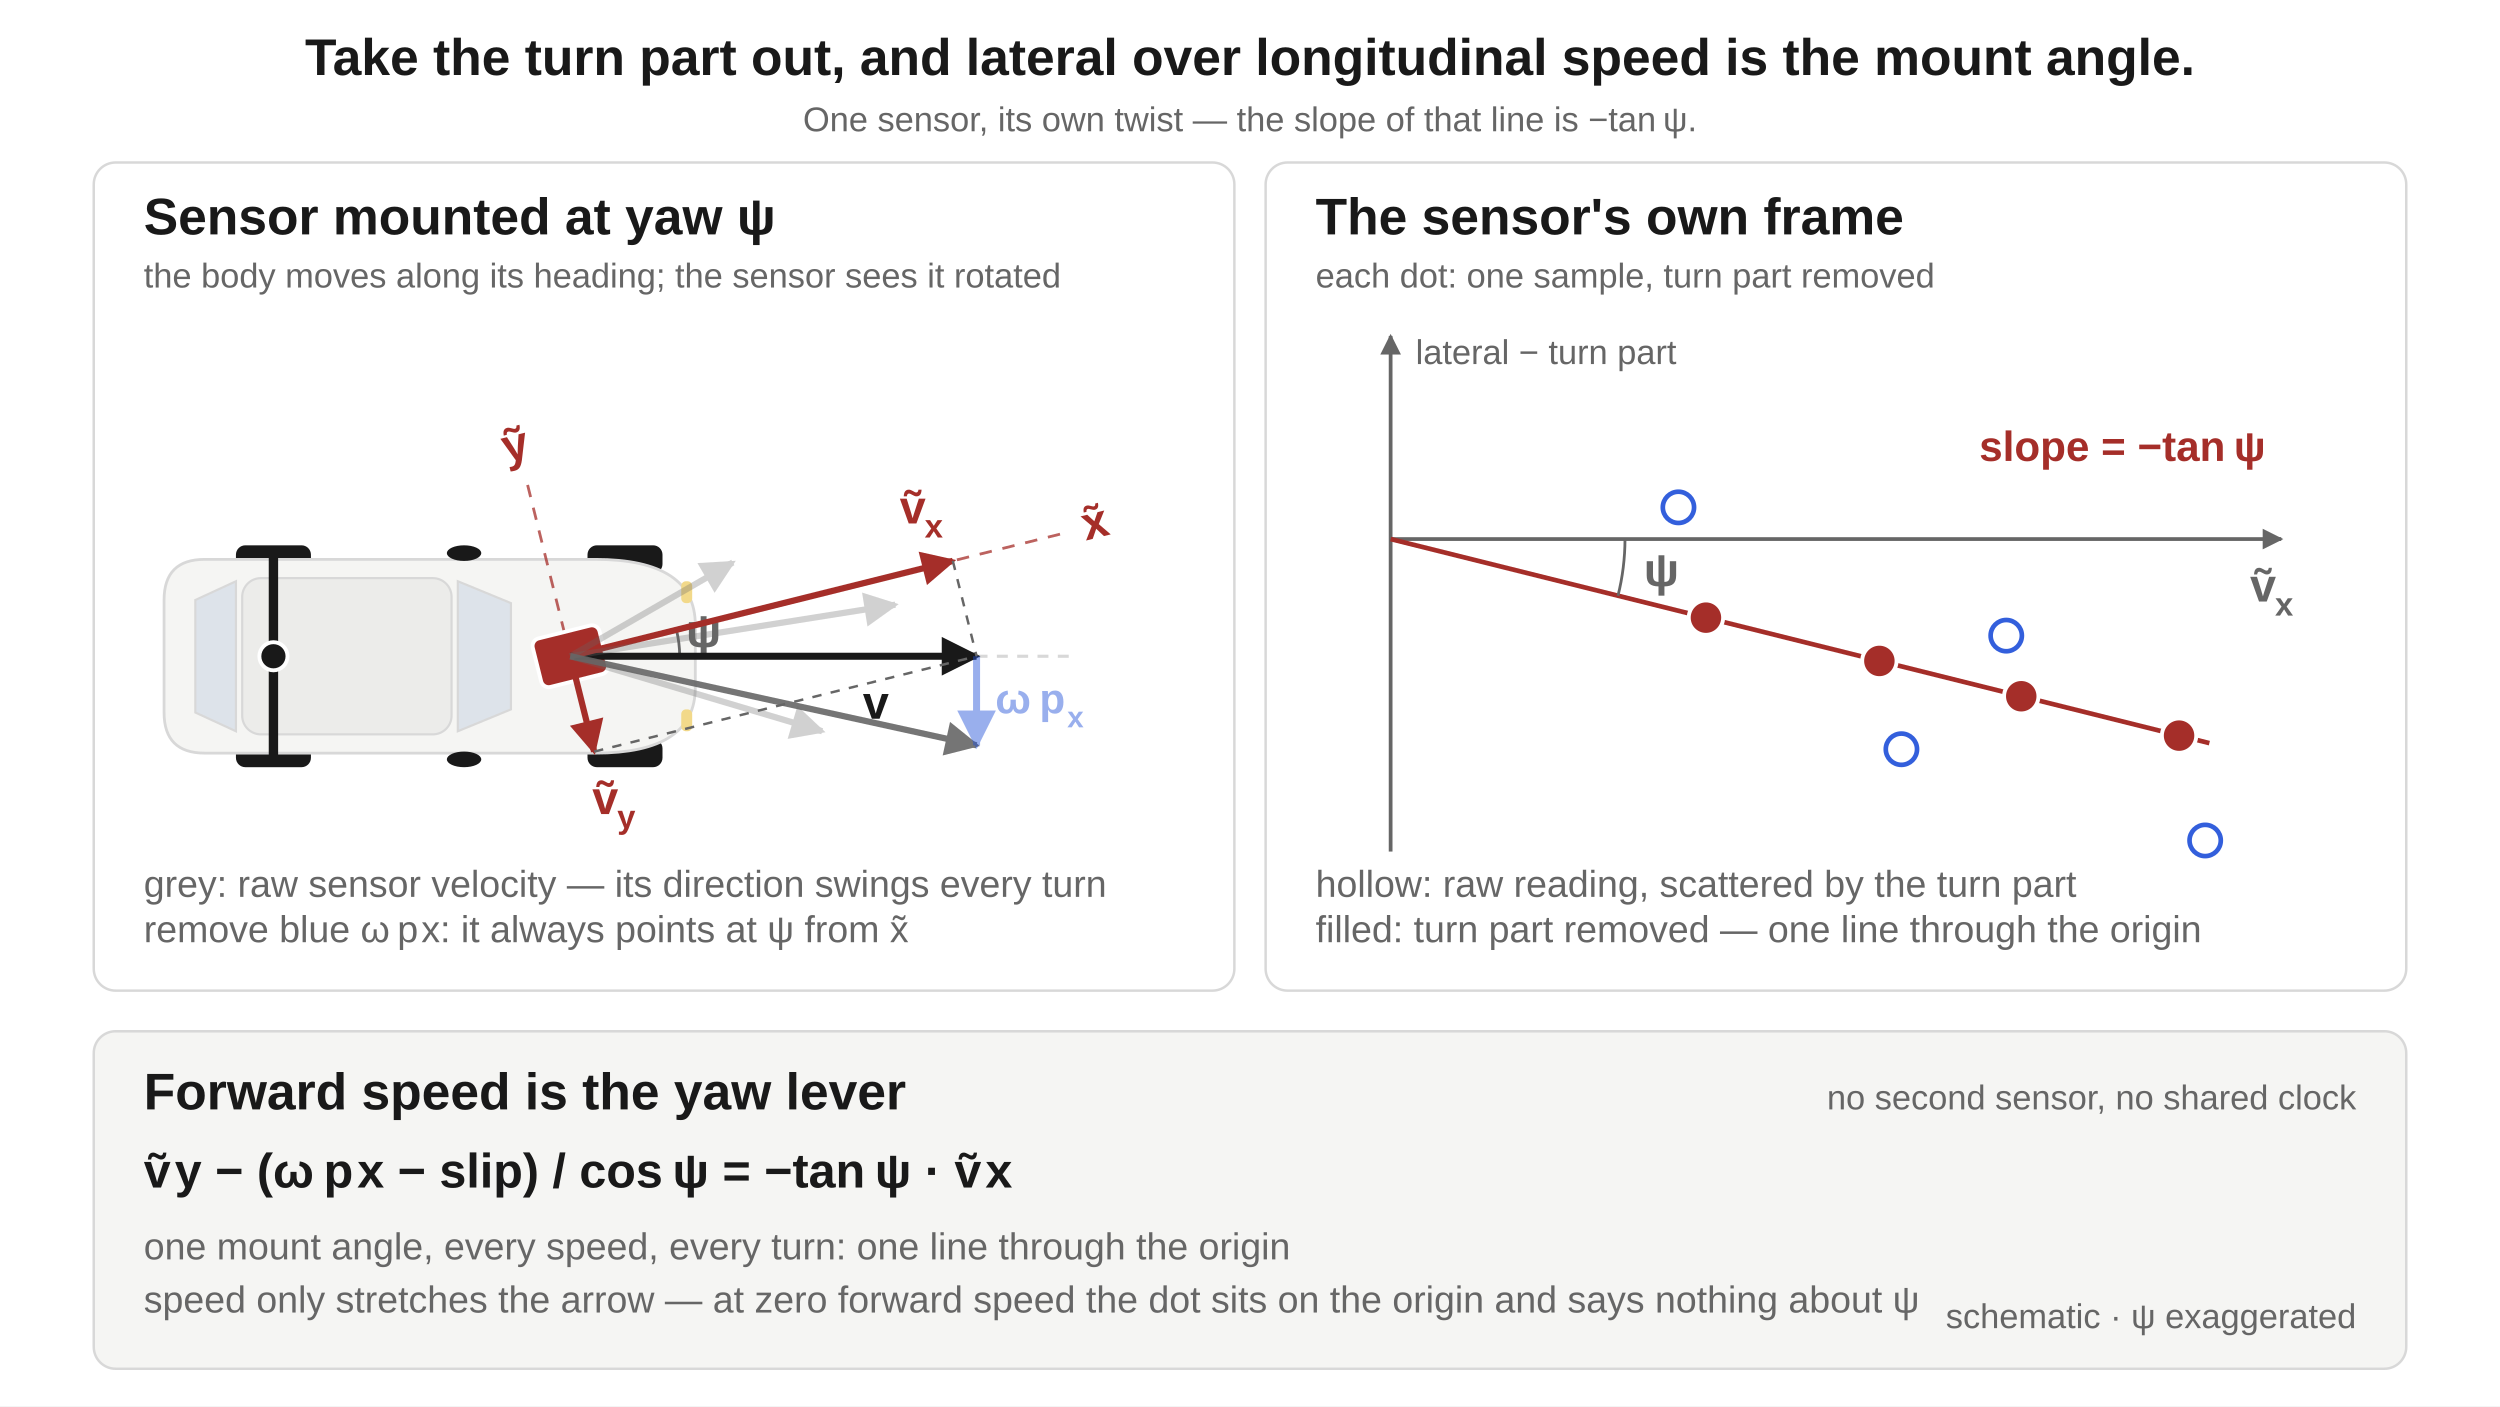
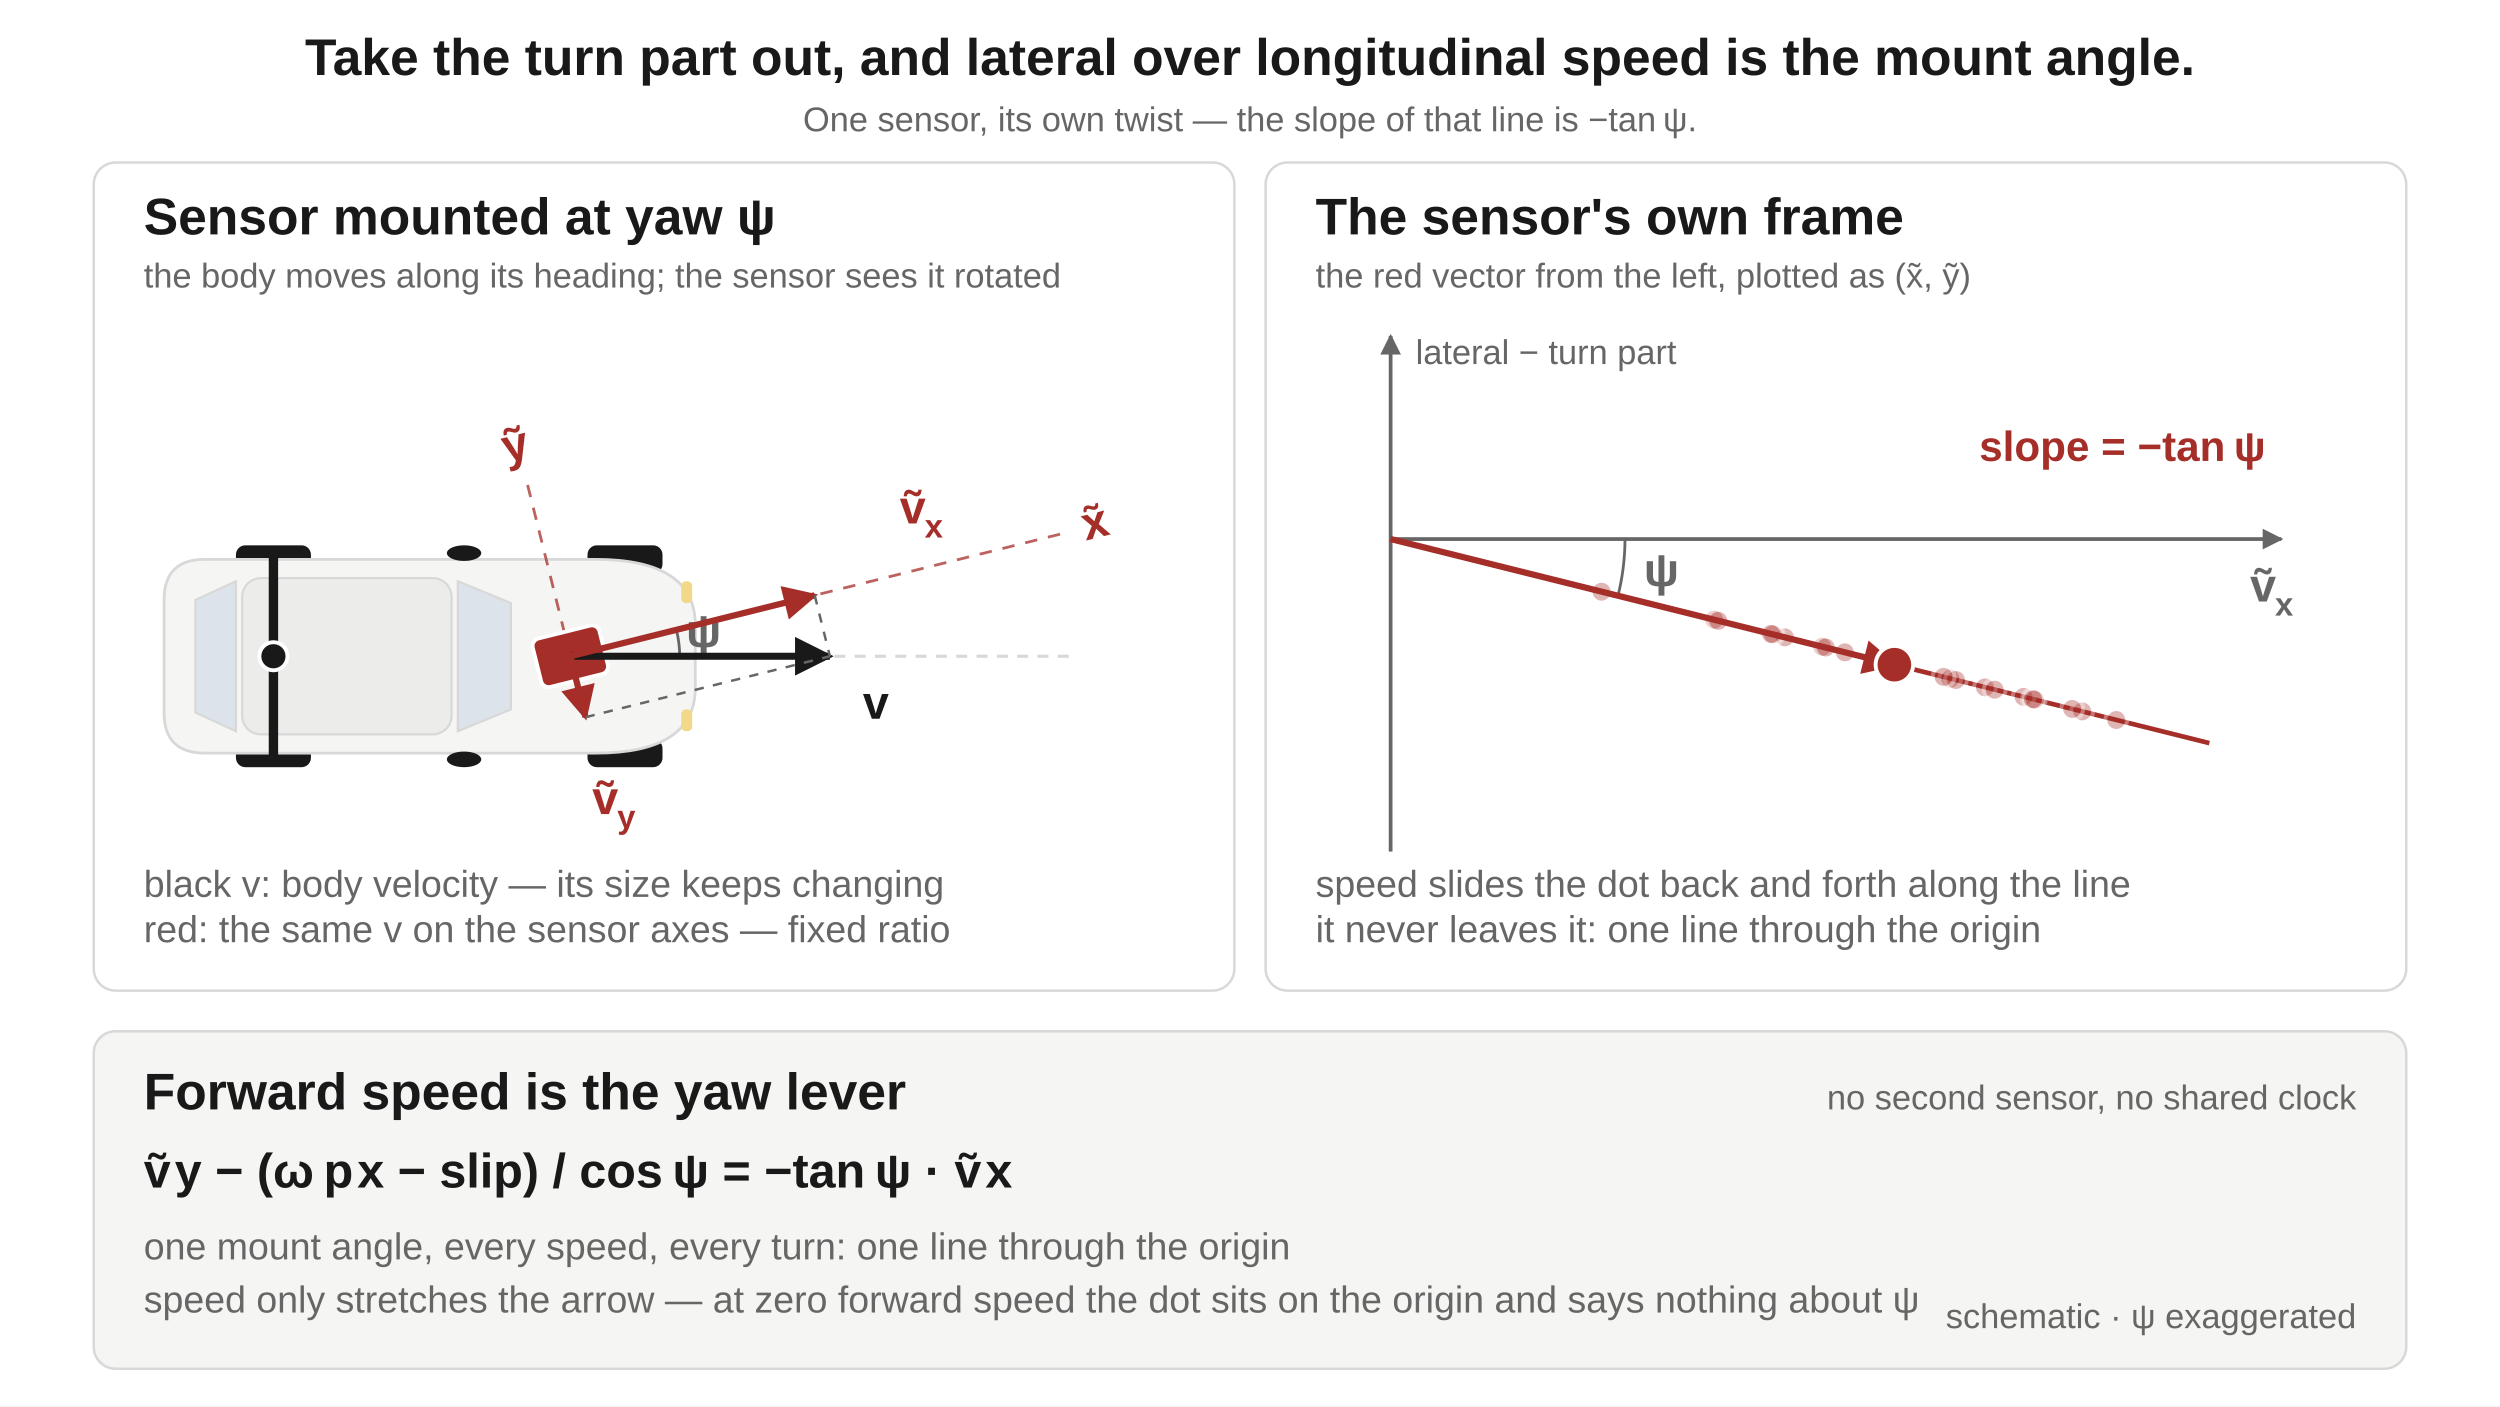
<svg xmlns="http://www.w3.org/2000/svg" viewBox="0 0 1600 900" role="img" aria-labelledby="pt pd">
  <style>
    .panel { fill: #ffffff; stroke: #d8d8d8; stroke-width: 1.6; }
    .strip { fill: #f5f5f3; stroke: #d8d8d8; stroke-width: 1.6; }
    .body { fill: #f5f5f3; stroke: #d8d8d8; stroke-width: 1.8; }
    .tyre { fill: #191919; }
    .glass { fill: #dde3ea; stroke: #d8d8d8; stroke-width: 1.4; }
    .roof { fill: #ececea; stroke: #d8d8d8; stroke-width: 1.4; }
    .lamp { fill: #f2d98a; }
    .rawv { fill: none; stroke: #666666; stroke-width: 4; }
    .axle { fill: none; stroke: #191919; stroke-width: 6; stroke-linecap: round; }
    .fg-thin { fill: none; stroke: #666666; stroke-width: 1.8; }
    .fg-arrow { fill: none; stroke: #666666; stroke-width: 2.4; }
    .rule-dash { fill: none; stroke: #d8d8d8; stroke-width: 2; stroke-dasharray: 7 6; }
    .ink-dash { fill: none; stroke: #666666; stroke-width: 1.6; stroke-dasharray: 6 6; }
    .axis-dash { fill: none; stroke: #a52e29; stroke-width: 1.8; stroke-dasharray: 8 7; opacity: .75; }
    .v-ink { fill: none; stroke: #191919; stroke-width: 4.5; }
    .comp-strong { fill: none; stroke: #a52e29; stroke-width: 4; }
    .lat { fill: none; stroke: #1d4ed8; stroke-width: 4.5; }
    .drop { fill: none; stroke: #1d4ed8; stroke-width: 2.2; stroke-dasharray: 5 5; }
    .fit-acc { fill: none; stroke: #a52e29; stroke-width: 3; }
    .raw { fill: #ffffff; stroke: #1d4ed8; stroke-width: 3; }
    .ink-fill { fill: #191919; stroke: #ffffff; stroke-width: 2.5; }
    .acc-fill { fill: #a52e29; stroke: #ffffff; stroke-width: 2.5; }
    text { font-family: Arial, Helvetica, sans-serif; fill: #191919; }
    .h { font-size: 33px; font-weight: 700; }
    .lbl { font-size: 22px; fill: #666666; }
    .note { font-size: 24px; fill: #666666; }
    .eq { font-size: 31px; font-weight: 700; fill: #191919; }
    .slope { font-size: 27px; font-weight: 700; fill: #a52e29; }
    .sym { font-size: 30px; font-weight: 700; fill: #666666; }
    .sym-s { font-size: 21px; font-weight: 700; fill: #666666; }
    .symi { font-size: 30px; font-weight: 700; fill: #191919; }
    .syma { font-size: 30px; font-weight: 700; fill: #a52e29; }
    .syma-s { font-size: 21px; font-weight: 700; fill: #a52e29; }
    .symb-s { font-size: 19px; font-weight: 700; fill: #1d4ed8; }
    .symb { font-size: 27px; font-weight: 700; fill: #1d4ed8; }
</style>
  <defs>
    <marker id="tip" viewBox="0 0 10 10" refX="9" refY="5" markerWidth="5.5" markerHeight="5.5" orient="auto-start-reverse">
      <path d="M 0 0 L 10 5 L 0 10 z" fill="#666666" />
    </marker>
    <marker id="tip-i" viewBox="0 0 10 10" refX="9" refY="5" markerWidth="5.5" markerHeight="5.5" orient="auto-start-reverse">
      <path d="M 0 0 L 10 5 L 0 10 z" fill="#191919" />
    </marker>
    <marker id="tip-a" viewBox="0 0 10 10" refX="9" refY="5" markerWidth="5.5" markerHeight="5.5" orient="auto-start-reverse">
      <path d="M 0 0 L 10 5 L 0 10 z" fill="#a52e29" />
    </marker>
    <marker id="tip-b" viewBox="0 0 10 10" refX="9" refY="5" markerWidth="5.5" markerHeight="5.5" orient="auto-start-reverse">
      <path d="M 0 0 L 10 5 L 0 10 z" fill="#1d4ed8" />
    </marker>
  </defs>
  <rect width="1600" height="900" fill="#ffffff" />
  <text x="800" y="48" class="h" text-anchor="middle">Take the turn part out, and lateral over longitudinal speed is the mount angle.</text>
  <text x="800" y="84" class="lbl" text-anchor="middle">One sensor, its own twist — the slope of that line is −tan ψ.</text>
  <rect x="60" y="104" width="730" height="530" rx="14" class="panel" />
  <text x="92" y="150" class="h" text-anchor="start">Sensor mounted at yaw ψ</text>
  <text x="92" y="184" class="lbl" text-anchor="start">the body moves along its heading; the sensor sees it rotated</text>
-   <text x="92" y="574" class="note" text-anchor="start">grey: raw sensor velocity — its direction swings every turn</text>
-   <text x="92" y="603" class="note" text-anchor="start">remove blue ω p x: it always points at ψ from x̃</text>
+   <text x="92" y="574" class="note" text-anchor="start">black v: body velocity — its size keeps changing</text>
+   <text x="92" y="603" class="note" text-anchor="start">red: the same v on the sensor axes — fixed ratio</text>
  <rect x="151" y="349" width="48" height="18" rx="6" class="tyre" />
  <rect x="151" y="473" width="48" height="18" rx="6" class="tyre" />
  <rect x="376" y="349" width="48" height="18" rx="6" class="tyre" />
  <rect x="376" y="473" width="48" height="18" rx="6" class="tyre" />
  <path d="M 131 358 L 381 358 Q 445 358 445 400 L 445 440 Q 445 482 381 482 L 131 482 Q 105 482 105 456 L 105 384 Q 105 358 131 358 Z" class="body" />
  <path d="M 151 372 L 125 384 L 125 456 L 151 468 Z" class="glass" />
  <rect x="155" y="370" width="134" height="100" rx="12" class="roof" />
  <path d="M 293 372 L 327 386 L 327 454 L 293 468 Z" class="glass" />
  <ellipse cx="297" cy="354" rx="11" ry="5" class="tyre" />
  <ellipse cx="297" cy="486" rx="11" ry="5" class="tyre" />
  <rect x="436" y="372" width="7" height="14" rx="3" class="lamp" />
  <rect x="436" y="454" width="7" height="14" rx="3" class="lamp" />
  <line x1="175" y1="354" x2="175" y2="486" class="axle" />
  <circle cx="175" cy="420" r="9" class="ink-fill" />
  <line x1="365" y1="420" x2="685" y2="420" class="rule-dash" />
  <g transform="translate(365 420) rotate(-14)">
    <line x1="0" y1="0" x2="330" y2="0" class="axis-dash" />
    <line x1="0" y1="0" x2="0" y2="-120" class="axis-dash" />
    <rect x="-22" y="-16" width="44" height="32" rx="5" class="acc-fill" />
    <text x="338" y="8" class="syma" text-anchor="start">x̃</text>
    <text x="-10" y="-130" class="syma" text-anchor="start">ỹ</text>
  </g>
  <path d="M 435 420 A 70 70 0 0 0 432.9 403.1" class="fg-thin" />
  <text x="439" y="414" class="sym" text-anchor="start">ψ</text>
-   <line x1="365" y1="420" x2="625" y2="420" class="v-ink" marker-end="url(#tip-i)" />
+   <line x1="365" y1="420" x2="531.1" y2="420" class="v-ink" marker-end="url(#tip-i)" />
  <text x="552.2" y="460" class="symi" text-anchor="start">v</text>
  <g transform="translate(365 420) rotate(-14)">
-     <line x1="0" y1="0" x2="252.3" y2="0" class="comp-strong" marker-end="url(#tip-a)" />
-     <line x1="0" y1="0" x2="0" y2="62.9" class="comp-strong" marker-end="url(#tip-a)" />
-     <line x1="252.3" y1="0" x2="252.3" y2="62.9" class="ink-dash" />
-     <line x1="0" y1="62.9" x2="252.3" y2="62.9" class="ink-dash" />
+     <line x1="0" y1="0" x2="161.2" y2="0" class="comp-strong" marker-end="url(#tip-a)" />
+     <line x1="0" y1="0" x2="0" y2="40.2" class="comp-strong" marker-end="url(#tip-a)" />
+     <line x1="161.2" y1="0" x2="161.2" y2="40.2" class="ink-dash" />
+     <line x1="0" y1="40.2" x2="161.2" y2="40.2" class="ink-dash" />
  </g>
  <text x="575.8" y="335" class="syma" text-anchor="start">ṽ</text>
  <text x="591.8" y="344" class="syma-s" text-anchor="start">x</text>
  <text x="379" y="521" class="syma" text-anchor="start">ṽ</text>
  <text x="395" y="530" class="syma-s" text-anchor="start">y</text>
-   <g opacity="0.3">
-     <line x1="365" y1="420" x2="469" y2="360" class="rawv" marker-end="url(#tip)" />
-   </g>
-   <g opacity="0.3">
-     <line x1="365" y1="420" x2="526.2" y2="468" class="rawv" marker-end="url(#tip)" />
-   </g>
-   <g opacity="0.3">
-     <line x1="365" y1="420" x2="573" y2="387" class="rawv" marker-end="url(#tip)" />
-   </g>
-   <g opacity="0.9">
-     <line x1="365" y1="420" x2="625" y2="477" class="rawv" marker-end="url(#tip)" />
-   </g>
-   <g opacity="0.45">
-     <line x1="625" y1="420" x2="625" y2="477" class="lat" marker-end="url(#tip-b)" />
-     <text x="637" y="456.5" class="symb" text-anchor="start">ω p</text>
-     <text x="683" y="465.5" class="symb-s" text-anchor="start">x</text>
-   </g>
  <rect x="810" y="104" width="730" height="530" rx="14" class="panel" />
  <text x="842" y="150" class="h" text-anchor="start">The sensor's own frame</text>
-   <text x="842" y="184" class="lbl" text-anchor="start">each dot: one sample, turn part removed</text>
-   <text x="842" y="574" class="note" text-anchor="start">hollow: raw reading, scattered by the turn part</text>
-   <text x="842" y="603" class="note" text-anchor="start">filled: turn part removed — one line through the origin</text>
+   <text x="842" y="184" class="lbl" text-anchor="start">the red vector from the left, plotted as (x̃, ỹ)</text>
+   <text x="842" y="574" class="note" text-anchor="start">speed slides the dot back and forth along the line</text>
+   <text x="842" y="603" class="note" text-anchor="start">it never leaves it: one line through the origin</text>
  <line x1="890" y1="345" x2="1460" y2="345" class="fg-arrow" marker-end="url(#tip)" />
  <line x1="890" y1="545" x2="890" y2="215" class="fg-arrow" marker-end="url(#tip)" />
  <text x="1440" y="385" class="sym" text-anchor="start">ṽ</text>
  <text x="1456" y="394" class="sym-s" text-anchor="start">x</text>
  <text x="906" y="233" class="lbl" text-anchor="start">lateral − turn part</text>
  <line x1="890" y1="345" x2="1414" y2="475.6" class="fit-acc" />
  <path d="M 1040 345 A 150 150 0 0 1 1035.5 381.3" class="fg-thin" />
  <text x="1052" y="375" class="sym" text-anchor="start">ψ</text>
  <text x="1450" y="295" class="slope" text-anchor="end">slope = −tan ψ</text>
-   <g opacity="0.9">
-     <circle cx="1074.2" cy="324.7" r="10" class="raw" />
+   <g opacity="0.35">
+     <circle cx="1295.1" cy="446" r="7" class="acc-fill" />
  </g>
-   <circle cx="1091.8" cy="395.3" r="11" class="acc-fill" />
-   <g opacity="0.9">
-     <circle cx="1216.9" cy="479.5" r="10" class="raw" />
+   <g opacity="0.35">
+     <circle cx="1248.2" cy="434.3" r="7" class="acc-fill" />
  </g>
-   <circle cx="1202.8" cy="423" r="11" class="acc-fill" />
-   <g opacity="0.9">
-     <circle cx="1284" cy="406.8" r="10" class="raw" />
+   <g opacity="0.35">
+     <circle cx="1270.4" cy="439.9" r="7" class="acc-fill" />
  </g>
-   <circle cx="1293.6" cy="445.6" r="11" class="acc-fill" />
-   <g opacity="0.9">
-     <circle cx="1411.3" cy="537.9" r="10" class="raw" />
+   <g opacity="0.35">
+     <circle cx="1251.8" cy="435.2" r="7" class="acc-fill" />
  </g>
-   <circle cx="1394.6" cy="470.8" r="11" class="acc-fill" />
+   <g opacity="0.35">
+     <circle cx="1276.6" cy="441.4" r="7" class="acc-fill" />
+   </g>
+   <g opacity="0.35">
+     <circle cx="1332.6" cy="455.3" r="7" class="acc-fill" />
+   </g>
+   <g opacity="0.35">
+     <circle cx="1243.9" cy="433.2" r="7" class="acc-fill" />
+   </g>
+   <g opacity="0.35">
+     <circle cx="1166.2" cy="413.9" r="7" class="acc-fill" />
+   </g>
+   <g opacity="0.35">
+     <circle cx="1097.1" cy="396.6" r="7" class="acc-fill" />
+   </g>
+   <g opacity="0.35">
+     <circle cx="1025" cy="378.7" r="7" class="acc-fill" />
+   </g>
+   <g opacity="0.35">
+     <circle cx="1099.7" cy="397.3" r="7" class="acc-fill" />
+   </g>
+   <g opacity="0.35">
+     <circle cx="1142.3" cy="407.9" r="7" class="acc-fill" />
+   </g>
+   <g opacity="0.35">
+     <circle cx="1134.7" cy="406" r="7" class="acc-fill" />
+   </g>
+   <g opacity="0.35">
+     <circle cx="1168.5" cy="414.4" r="7" class="acc-fill" />
+   </g>
+   <g opacity="0.35">
+     <circle cx="1133.4" cy="405.7" r="7" class="acc-fill" />
+   </g>
+   <g opacity="0.35">
+     <circle cx="1180.7" cy="417.5" r="7" class="acc-fill" />
+   </g>
+   <g opacity="0.35">
+     <circle cx="1302.3" cy="447.8" r="7" class="acc-fill" />
+   </g>
+   <g opacity="0.35">
+     <circle cx="1326.2" cy="453.7" r="7" class="acc-fill" />
+   </g>
+   <g opacity="0.35">
+     <circle cx="1354.4" cy="460.8" r="7" class="acc-fill" />
+   </g>
+   <g opacity="0.35">
+     <circle cx="1301.1" cy="447.5" r="7" class="acc-fill" />
+   </g>
+   <line x1="890" y1="345" x2="1212.4" y2="425.4" class="comp-strong" marker-end="url(#tip-a)" />
+   <circle cx="1212.4" cy="425.4" r="12" class="acc-fill" />
  <rect x="60" y="660" width="1480" height="216" rx="14" class="strip" />
  <text x="92" y="710" class="h" text-anchor="start">Forward speed is the yaw lever</text>
  <text x="92" y="760" class="eq" text-anchor="start">ṽ y − (ω p x − slip) / cos ψ  =  −tan ψ · ṽ x</text>
  <text x="92" y="806" class="note" text-anchor="start">one mount angle, every speed, every turn: one line through the origin</text>
  <text x="92" y="840" class="note" text-anchor="start">speed only stretches the arrow — at zero forward speed the dot sits on the origin and says nothing about ψ</text>
  <text x="1508" y="710" class="lbl" text-anchor="end">no second sensor, no shared clock</text>
  <text x="1508" y="850" class="lbl" text-anchor="end">schematic · ψ exaggerated</text>
</svg>
